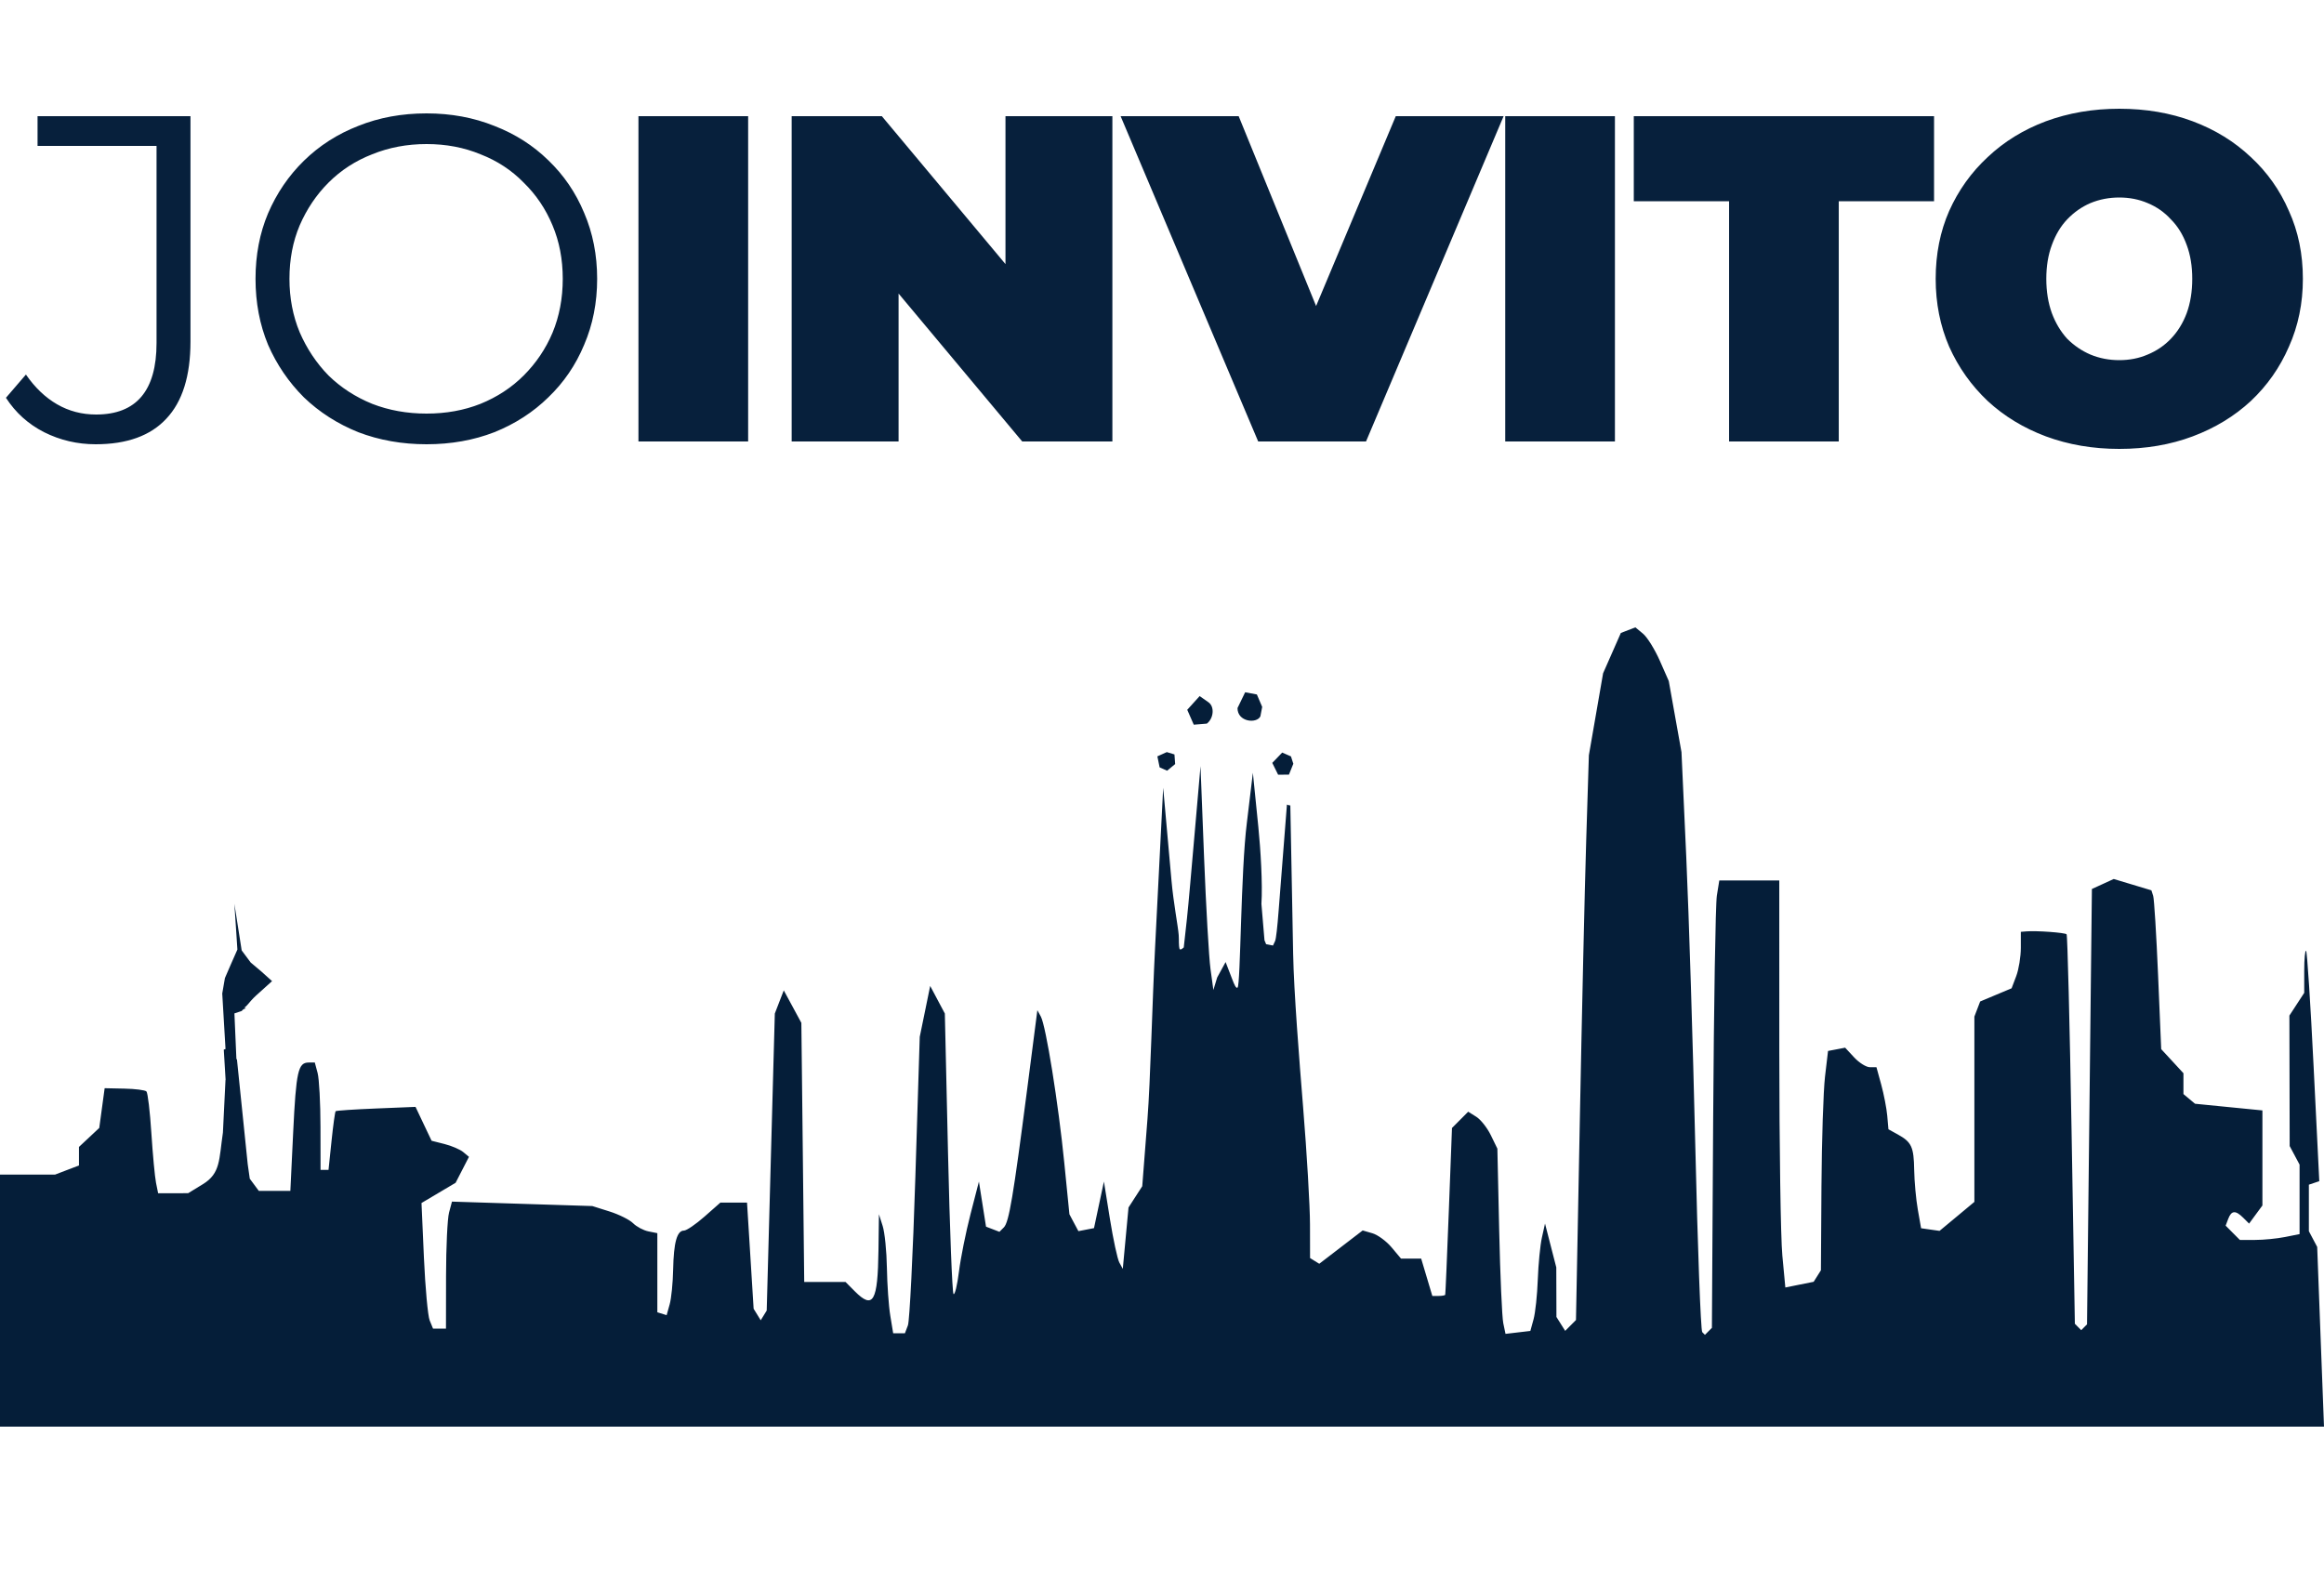
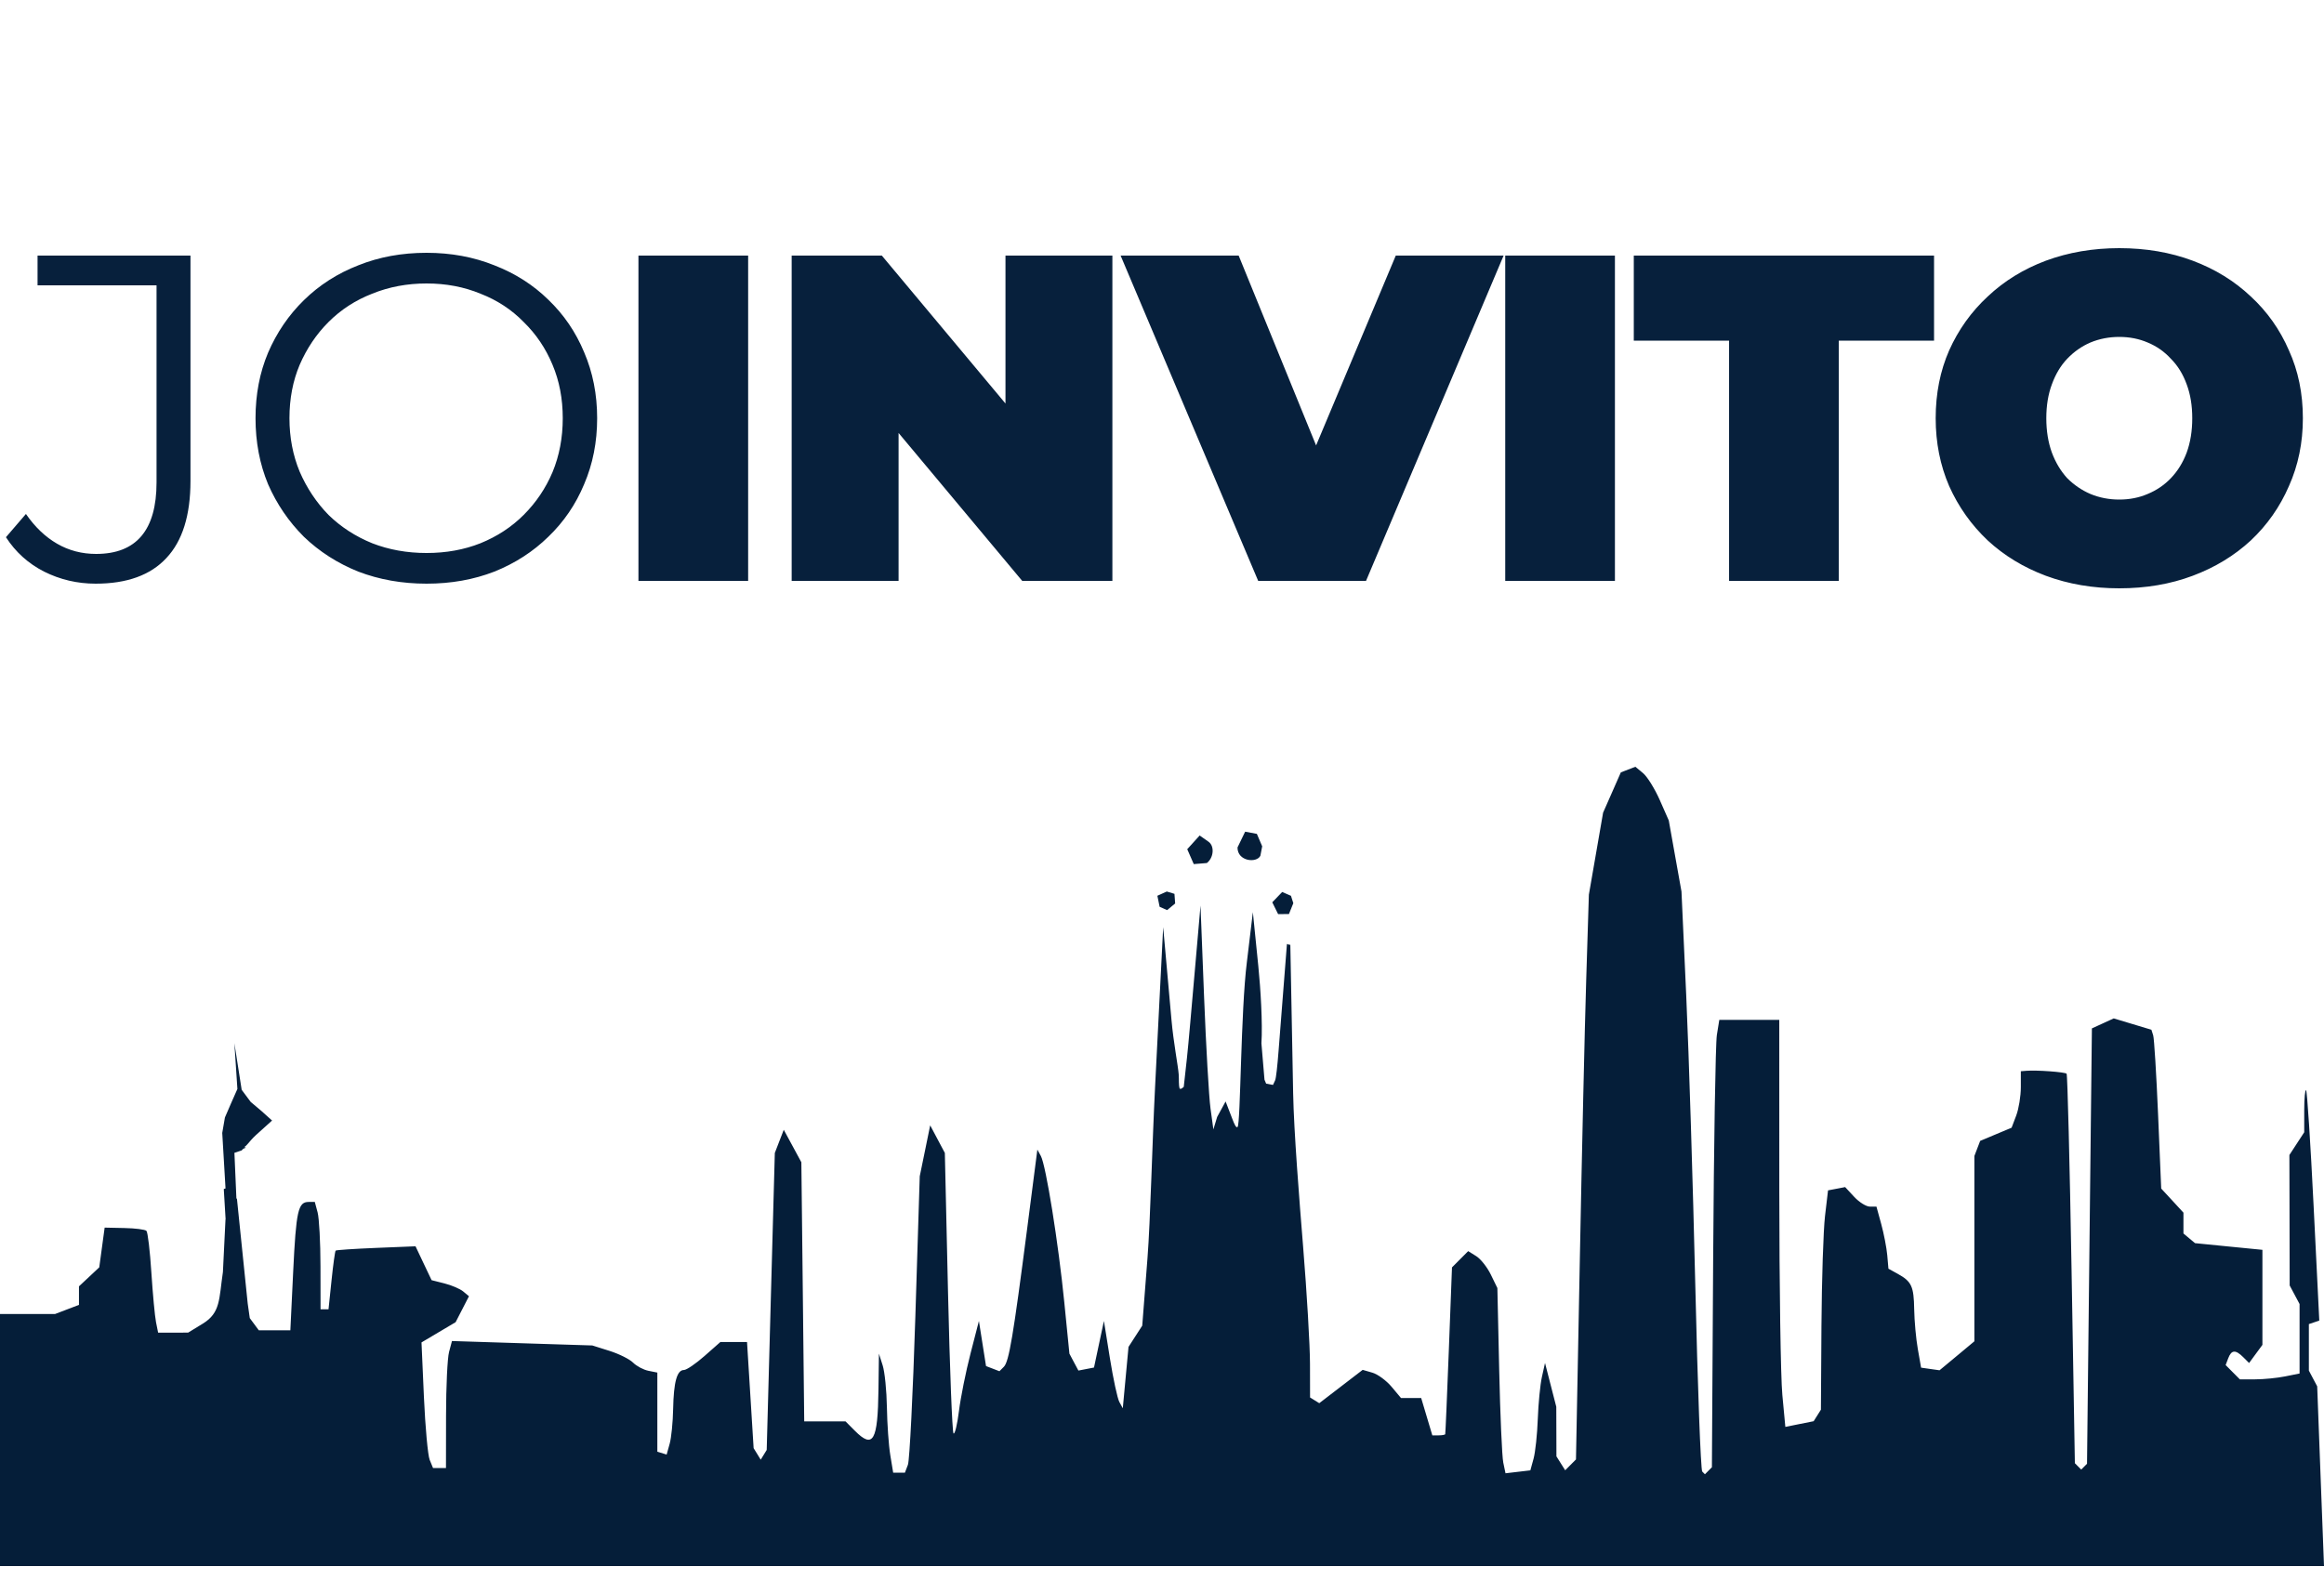
- <svg xmlns="http://www.w3.org/2000/svg" width="100" height="68" viewBox="0 0 100 68" fill="none">
+ <svg xmlns="http://www.w3.org/2000/svg" width="100" height="68" viewBox="0 0 100 56" fill="none">
  <path d="M4.116 19.12C3.329 19.12 2.589 18.947 1.896 18.6C1.216 18.253 0.669 17.76 0.256 17.12L1.116 16.12C1.502 16.68 1.949 17.107 2.456 17.4C2.962 17.693 3.522 17.84 4.136 17.84C5.869 17.84 6.736 16.813 6.736 14.76V6.28H1.616V5H8.196V14.7C8.196 16.18 7.849 17.287 7.156 18.02C6.476 18.753 5.462 19.12 4.116 19.12ZM18.355 19.12C17.302 19.12 16.322 18.947 15.415 18.6C14.522 18.24 13.742 17.74 13.075 17.1C12.422 16.447 11.908 15.693 11.535 14.84C11.175 13.973 10.995 13.027 10.995 12C10.995 10.973 11.175 10.033 11.535 9.18C11.908 8.313 12.422 7.56 13.075 6.92C13.742 6.267 14.522 5.767 15.415 5.42C16.308 5.06 17.288 4.88 18.355 4.88C19.408 4.88 20.382 5.06 21.275 5.42C22.168 5.767 22.942 6.26 23.595 6.9C24.262 7.54 24.775 8.293 25.135 9.16C25.508 10.027 25.695 10.973 25.695 12C25.695 13.027 25.508 13.973 25.135 14.84C24.775 15.707 24.262 16.46 23.595 17.1C22.942 17.74 22.168 18.24 21.275 18.6C20.382 18.947 19.408 19.12 18.355 19.12ZM18.355 17.8C19.195 17.8 19.968 17.66 20.675 17.38C21.395 17.087 22.015 16.68 22.535 16.16C23.068 15.627 23.482 15.013 23.775 14.32C24.068 13.613 24.215 12.84 24.215 12C24.215 11.16 24.068 10.393 23.775 9.7C23.482 8.993 23.068 8.38 22.535 7.86C22.015 7.327 21.395 6.92 20.675 6.64C19.968 6.347 19.195 6.2 18.355 6.2C17.515 6.2 16.735 6.347 16.015 6.64C15.295 6.92 14.668 7.327 14.135 7.86C13.615 8.38 13.202 8.993 12.895 9.7C12.602 10.393 12.455 11.16 12.455 12C12.455 12.827 12.602 13.593 12.895 14.3C13.202 15.007 13.615 15.627 14.135 16.16C14.668 16.68 15.295 17.087 16.015 17.38C16.735 17.66 17.515 17.8 18.355 17.8ZM27.472 19V5H32.192V19H27.472ZM34.065 19V5H37.945L45.065 13.52H43.265V5H47.865V19H43.985L36.865 10.48H38.665V19H34.065ZM54.139 19L48.219 5H53.299L58.119 16.82H55.099L60.059 5H64.699L58.779 19H54.139ZM64.769 19V5H69.489V19H64.769ZM74.401 19V8.66H70.301V5H83.221V8.66H79.121V19H74.401ZM91.191 19.32C90.058 19.32 89.005 19.14 88.031 18.78C87.071 18.42 86.238 17.913 85.531 17.26C84.825 16.593 84.271 15.813 83.871 14.92C83.485 14.027 83.291 13.053 83.291 12C83.291 10.933 83.485 9.96 83.871 9.08C84.271 8.187 84.825 7.413 85.531 6.76C86.238 6.093 87.071 5.58 88.031 5.22C89.005 4.86 90.058 4.68 91.191 4.68C92.338 4.68 93.391 4.86 94.351 5.22C95.311 5.58 96.145 6.093 96.851 6.76C97.558 7.413 98.105 8.187 98.491 9.08C98.891 9.96 99.091 10.933 99.091 12C99.091 13.053 98.891 14.027 98.491 14.92C98.105 15.813 97.558 16.593 96.851 17.26C96.145 17.913 95.311 18.42 94.351 18.78C93.391 19.14 92.338 19.32 91.191 19.32ZM91.191 15.5C91.631 15.5 92.038 15.42 92.411 15.26C92.798 15.1 93.131 14.873 93.411 14.58C93.705 14.273 93.931 13.907 94.091 13.48C94.251 13.04 94.331 12.547 94.331 12C94.331 11.453 94.251 10.967 94.091 10.54C93.931 10.1 93.705 9.733 93.411 9.44C93.131 9.133 92.798 8.9 92.411 8.74C92.038 8.58 91.631 8.5 91.191 8.5C90.751 8.5 90.338 8.58 89.951 8.74C89.578 8.9 89.245 9.133 88.951 9.44C88.671 9.733 88.451 10.1 88.291 10.54C88.131 10.967 88.051 11.453 88.051 12C88.051 12.547 88.131 13.04 88.291 13.48C88.451 13.907 88.671 14.273 88.951 14.58C89.245 14.873 89.578 15.1 89.951 15.26C90.338 15.42 90.751 15.5 91.191 15.5Z" fill="#07203C" />
  <path d="M0 55.975V50.551H1.186H2.373L2.885 50.355L3.398 50.159V49.76V49.361L3.834 48.953L4.271 48.544L4.387 47.689L4.503 46.834L5.351 46.852C5.817 46.861 6.245 46.916 6.301 46.973C6.358 47.03 6.454 47.836 6.513 48.764C6.573 49.691 6.663 50.654 6.713 50.903L6.804 51.355L7.45 51.354L8.096 51.353L8.733 50.963C9.494 50.496 9.42 49.915 9.592 48.742L9.703 46.477L10.193 45.568L10.659 50.104L10.748 50.729L11.137 51.254H11.816H12.494L12.616 48.718C12.742 46.109 12.826 45.729 13.282 45.729H13.546L13.667 46.181C13.733 46.43 13.789 47.47 13.79 48.492L13.793 50.35H13.964H14.136L14.265 49.111C14.335 48.429 14.416 47.85 14.443 47.824C14.47 47.797 15.255 47.745 16.186 47.707L17.88 47.638L18.225 48.367L18.571 49.096L19.129 49.237C19.436 49.315 19.798 49.47 19.933 49.583L20.179 49.788L19.892 50.346L19.605 50.904L18.87 51.34L18.137 51.775L18.241 54.126C18.299 55.42 18.41 56.636 18.489 56.829L18.633 57.181H18.912H19.19L19.193 54.921C19.194 53.678 19.252 52.448 19.322 52.188L19.448 51.715L22.467 51.811L25.487 51.906L26.23 52.14C26.638 52.269 27.095 52.497 27.243 52.647C27.392 52.796 27.688 52.953 27.9 52.996L28.285 53.073V54.775V56.478L28.485 56.54L28.685 56.602L28.815 56.138C28.887 55.883 28.954 55.207 28.965 54.636C28.988 53.474 29.13 52.962 29.43 52.962C29.541 52.962 29.939 52.691 30.315 52.359L30.998 51.757H31.571H32.144L32.286 54.041L32.428 56.326L32.581 56.574L32.733 56.822L32.862 56.613L32.991 56.403L33.165 50.011L33.34 43.62L33.532 43.122L33.725 42.624L34.104 43.323L34.482 44.022L34.544 49.597L34.605 55.172H35.493H36.381L36.781 55.574C37.573 56.369 37.772 56.023 37.8 53.799L37.82 52.259L37.98 52.761C38.069 53.037 38.151 53.851 38.163 54.569C38.175 55.287 38.24 56.214 38.309 56.629L38.433 57.382H38.685H38.937L39.067 57.041C39.139 56.853 39.283 53.983 39.387 50.662L39.576 44.624L39.801 43.528L40.025 42.432L40.34 43.026L40.656 43.62L40.792 49.605C40.867 52.896 40.974 55.635 41.029 55.691C41.085 55.747 41.19 55.314 41.263 54.729C41.336 54.144 41.559 53.032 41.759 52.259L42.122 50.852L42.275 51.823L42.428 52.793L42.717 52.904L43.005 53.015L43.195 52.824C43.415 52.603 43.597 51.526 44.2 46.863L44.637 43.477L44.786 43.749C45.005 44.148 45.543 47.505 45.796 50.049L46.016 52.259L46.209 52.623L46.403 52.986L46.739 52.921L47.074 52.856L47.287 51.854L47.501 50.852L47.759 52.46C47.901 53.344 48.083 54.189 48.165 54.338L48.313 54.61L48.436 53.289L48.559 51.968L48.854 51.511L49.15 51.053L49.376 48.14C49.501 46.538 49.578 43.214 49.702 40.782L50.051 33.904L50.409 37.906C50.494 38.862 50.692 39.873 50.719 40.242C50.736 40.479 50.709 40.669 50.76 40.858L50.835 40.855L50.936 40.777L51.072 39.548C51.137 38.961 51.281 37.283 51.414 35.759L51.657 32.972L51.81 36.889C51.895 39.044 52.019 41.212 52.087 41.707L52.211 42.607L52.374 42.069L52.737 41.405L53.028 42.16C53.11 42.374 53.192 42.562 53.252 42.502C53.384 42.37 53.387 37.498 53.652 35.407L53.91 33.258L54.146 35.596C54.241 36.534 54.334 38.047 54.278 38.904L54.41 40.468L54.481 40.637L54.776 40.693L54.865 40.504C54.909 40.408 54.964 39.9 55.02 39.178L55.376 34.627L55.443 34.652L55.522 34.664L55.643 41.051C55.674 42.686 55.909 45.649 56.071 47.638C56.233 49.627 56.367 51.904 56.368 52.699L56.371 54.144L56.569 54.267L56.767 54.39L57.701 53.673L58.635 52.956L59.052 53.077C59.282 53.143 59.653 53.416 59.877 53.682L60.284 54.167H60.718H61.152L61.392 54.971L61.632 55.775H61.9C62.047 55.775 62.176 55.752 62.187 55.724C62.197 55.697 62.267 54.07 62.342 52.11L62.478 48.546L62.827 48.196L63.175 47.846L63.521 48.062C63.711 48.18 63.994 48.538 64.149 48.856L64.431 49.435L64.509 52.956C64.552 54.893 64.631 56.687 64.684 56.943L64.781 57.407L65.315 57.344L65.85 57.281L65.988 56.779C66.064 56.503 66.146 55.734 66.17 55.071C66.194 54.408 66.273 53.595 66.347 53.263L66.481 52.66L66.723 53.603L66.966 54.546L66.969 55.612L66.972 56.679L67.16 56.978L67.349 57.278L67.581 57.044L67.813 56.811L67.977 48.307C68.067 43.629 68.191 38.16 68.254 36.153L68.368 32.504L68.674 30.74L68.98 28.976L69.362 28.109L69.744 27.241L70.056 27.121L70.369 27L70.699 27.274C70.88 27.424 71.203 27.944 71.417 28.428L71.806 29.31L72.079 30.839L72.353 32.369L72.559 36.889C72.672 39.376 72.846 44.966 72.947 49.312C73.047 53.658 73.181 57.267 73.246 57.332L73.362 57.449L73.512 57.298L73.662 57.148L73.716 48.174C73.746 43.238 73.818 38.906 73.875 38.547L73.98 37.894H75.27H76.561L76.562 45.277C76.563 49.338 76.621 53.279 76.693 54.036L76.822 55.411L77.431 55.288L78.04 55.166L78.197 54.918L78.353 54.67L78.376 51.053C78.389 49.064 78.458 46.941 78.529 46.334L78.659 45.231L79.028 45.161L79.395 45.09L79.785 45.51C79.999 45.741 80.302 45.93 80.458 45.93H80.742L80.949 46.684C81.062 47.098 81.178 47.699 81.207 48.019L81.258 48.602L81.658 48.823C82.255 49.153 82.35 49.359 82.366 50.35C82.374 50.847 82.444 51.616 82.522 52.058L82.663 52.861L83.06 52.918L83.457 52.974L84.207 52.351L84.956 51.727V47.74V43.753L85.08 43.428L85.205 43.102L85.881 42.818L86.558 42.534L86.757 42.009C86.866 41.72 86.955 41.173 86.955 40.794V40.104L87.205 40.084C87.634 40.049 88.851 40.138 88.924 40.21C88.963 40.247 89.058 44.034 89.137 48.626L89.28 56.973L89.417 57.111L89.554 57.248L89.678 57.123L89.803 56.997L89.908 47.629L90.013 38.26L90.483 38.045L90.952 37.83L91.763 38.074L92.573 38.318L92.65 38.558C92.692 38.69 92.787 40.228 92.861 41.975L92.995 45.153L93.474 45.671L93.952 46.19V46.638V47.086L94.201 47.295L94.451 47.503L95.901 47.647L97.35 47.79V49.835V51.881L97.063 52.271L96.777 52.661L96.524 52.409C96.192 52.08 96.019 52.092 95.88 52.454L95.768 52.749L96.073 53.057L96.379 53.364H97.039C97.403 53.364 97.981 53.307 98.324 53.238L98.949 53.113V51.618V50.123L98.736 49.723L98.523 49.324L98.517 46.516L98.511 43.709L98.83 43.219L99.149 42.73V41.785C99.149 41.266 99.186 40.878 99.23 40.924C99.275 40.97 99.421 43.219 99.554 45.922L99.797 50.836L99.573 50.911L99.349 50.986V51.987V52.988L99.528 53.327L99.707 53.665L99.853 57.532L100 61.4H50H0V55.975ZM9.704 45.148L9.563 42.759L9.678 42.094L9.944 41.48L10.215 40.867L10.085 38.894L10.399 40.903L10.788 41.425L11.248 41.813L11.707 42.226L11.014 42.85C10.698 43.134 10.544 43.454 10.443 43.346C10.717 43.427 10.498 43.357 10.401 43.511L10.087 43.615L10.17 45.532C10.23 46.621 9.981 49.163 9.925 49.163C9.868 49.163 9.707 46.487 9.629 45.173L9.704 45.148ZM54.745 32.833L55.172 32.389L55.549 32.554L55.651 32.871L55.462 33.339L54.996 33.341L54.745 32.833ZM49.801 32.552L50.206 32.369L50.536 32.469L50.566 32.884L50.22 33.169L49.898 33.026L49.801 32.552ZM51.086 30.548L51.62 29.958L52 30.225C52.272 30.416 52.223 30.919 51.93 31.143L51.367 31.189L51.086 30.548ZM53.249 30.473L53.578 29.794L54.082 29.888L54.311 30.424L54.233 30.831C54.071 31.156 53.245 31.073 53.249 30.473Z" fill="#051E39" />
</svg>
